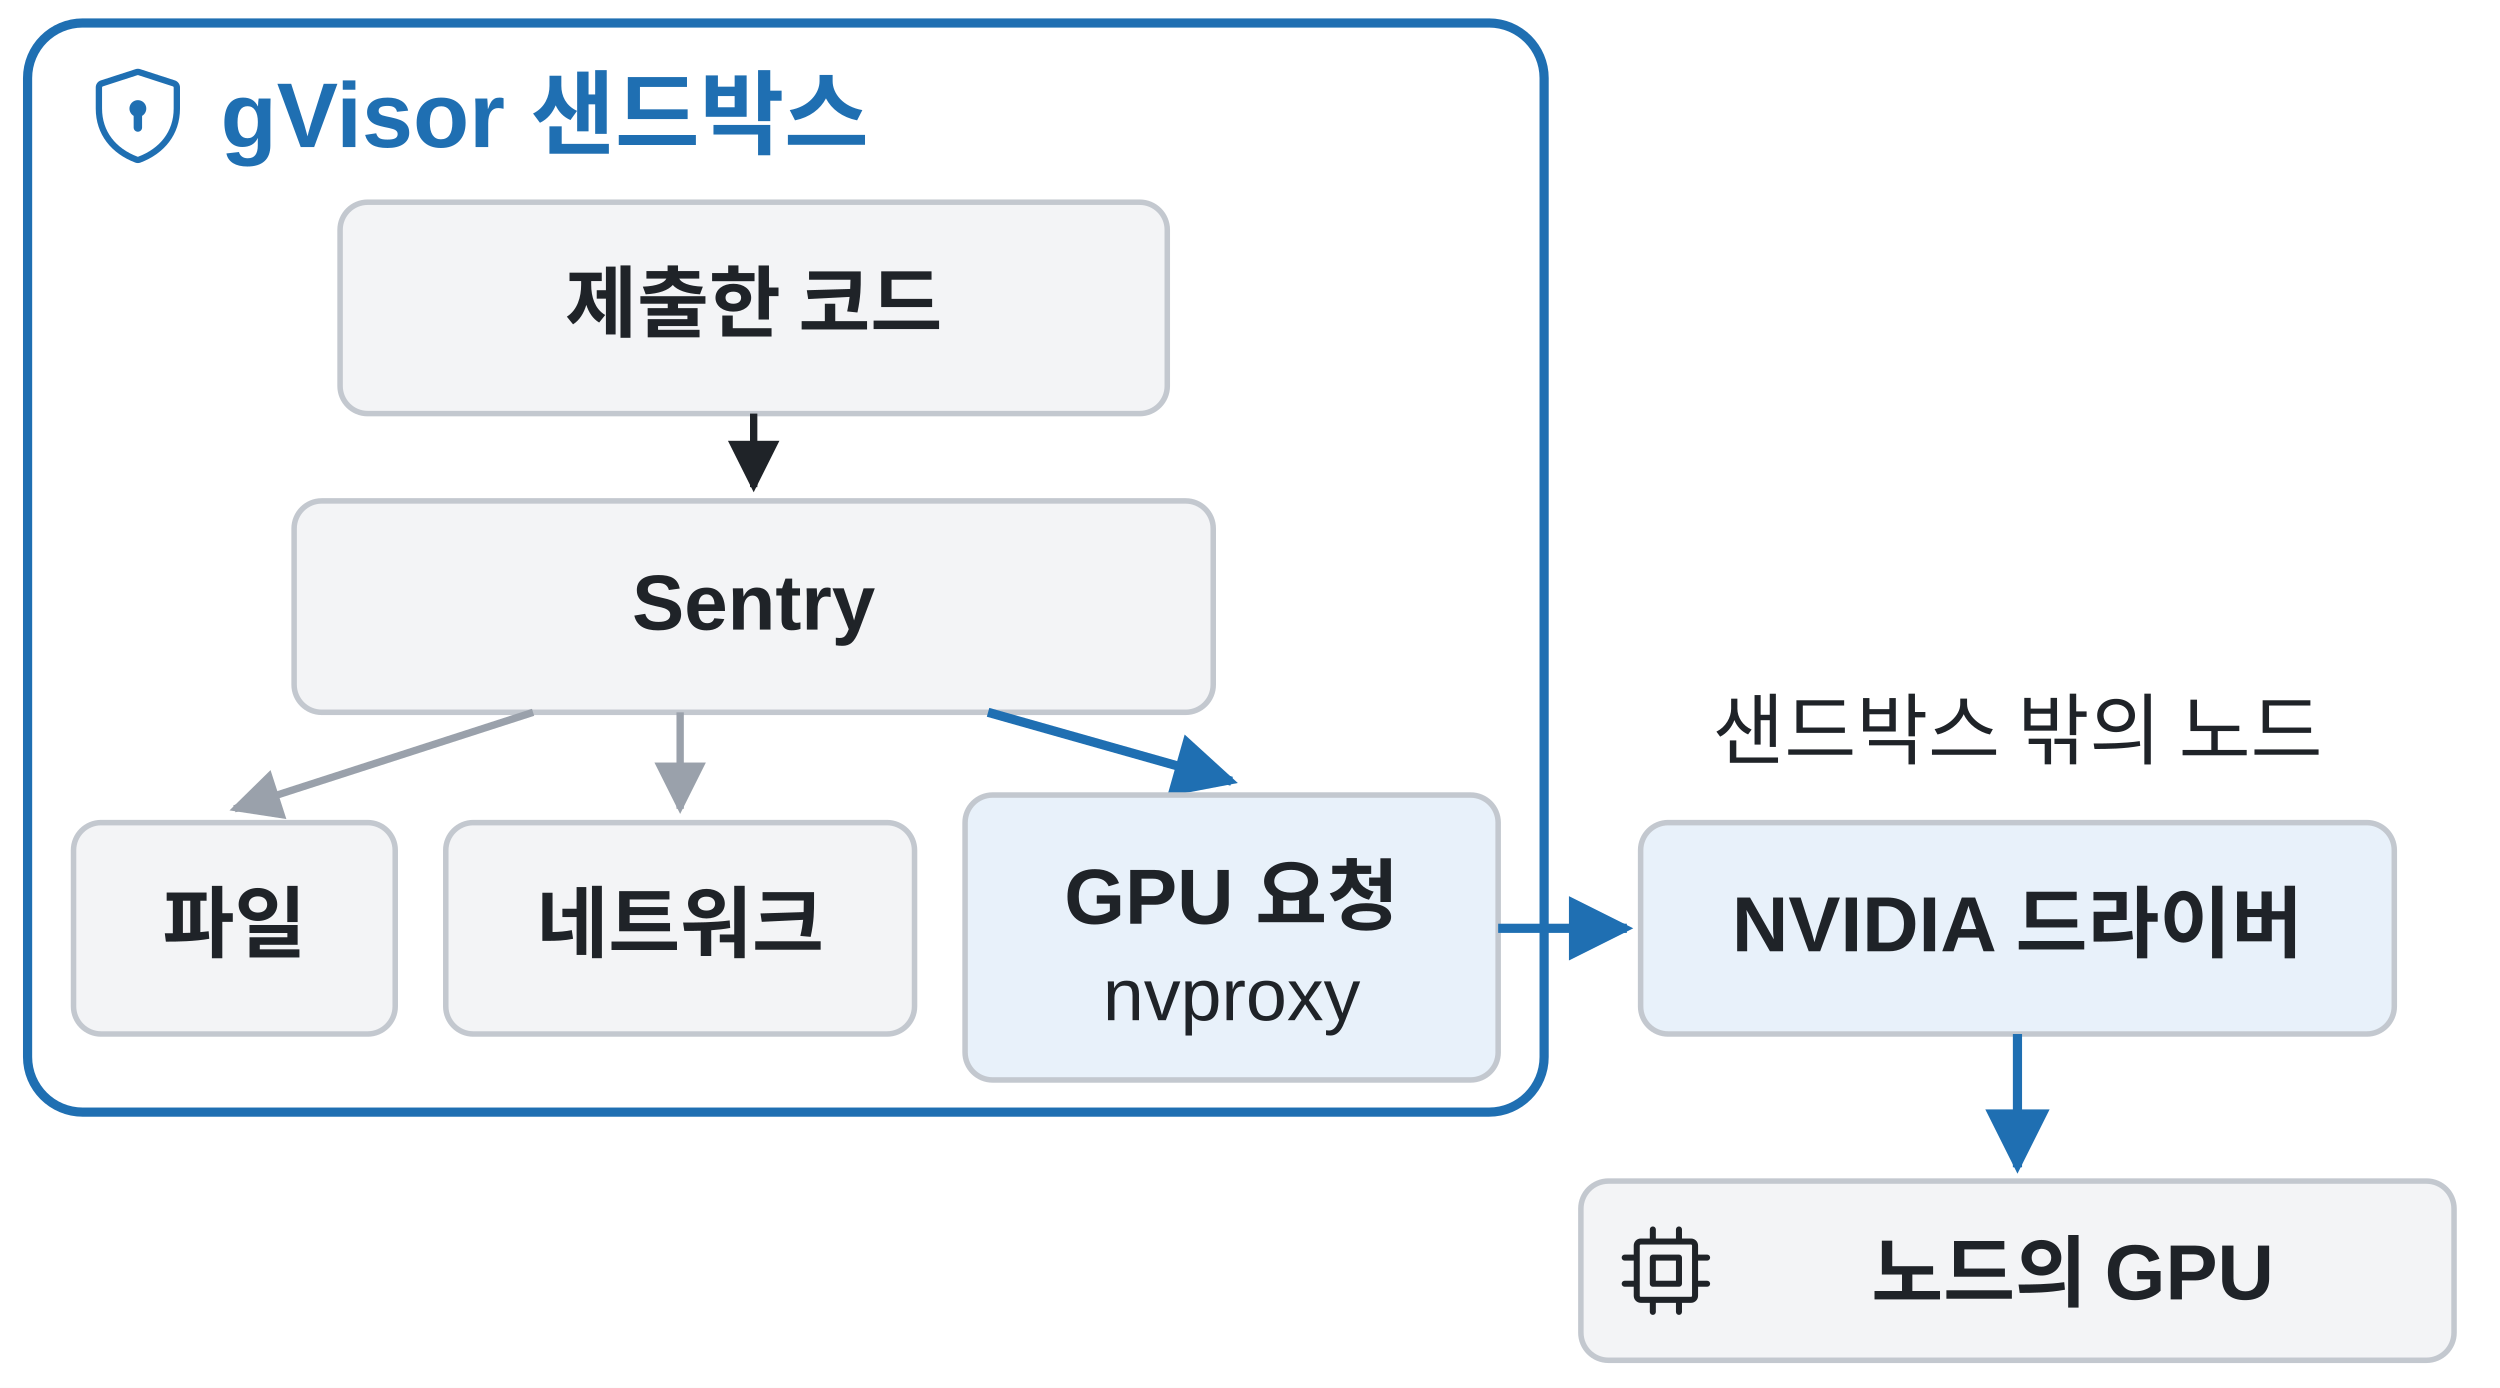
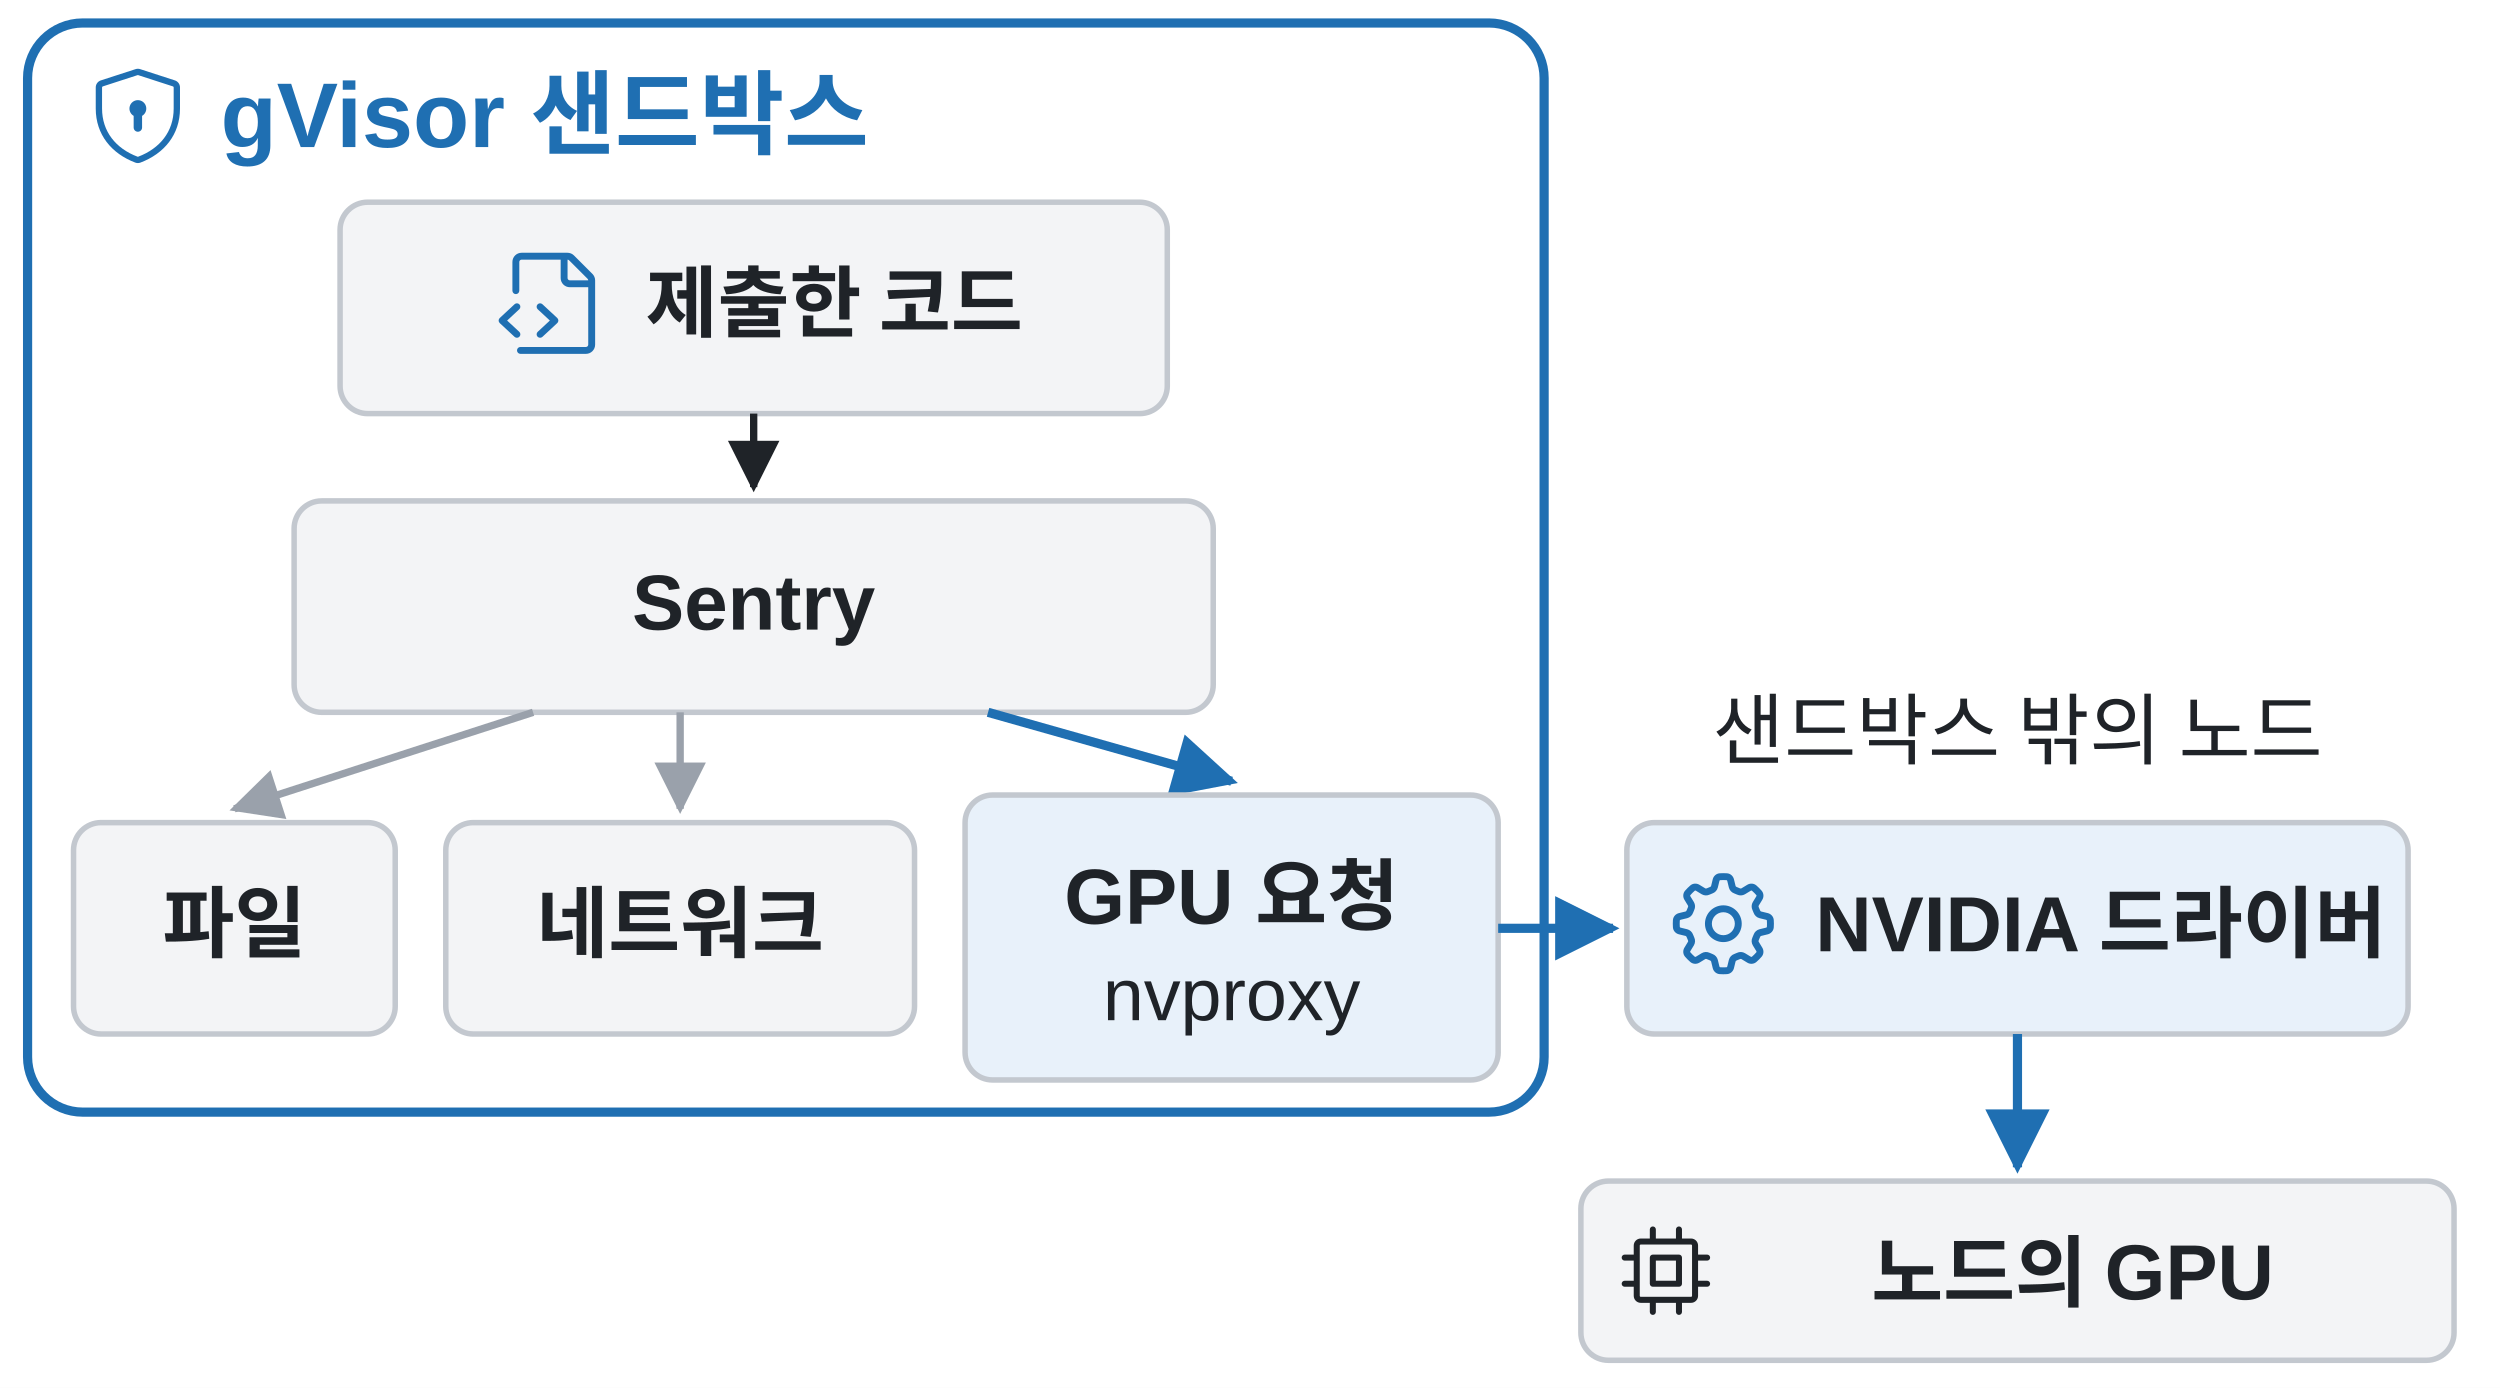
<svg xmlns="http://www.w3.org/2000/svg" width="544px" height="302px" viewBox="0 0 544 302" font-family="Pretendard, 'Apple SD Gothic Neo', 'Noto Sans KR', 'Malgun Gothic', Arial, sans-serif">
  <defs>
    <marker id="head-ink" viewBox="0 0 10 10" refX="9" refY="5" markerWidth="7" markerHeight="7" orient="auto-start-reverse">
      <path d="M0,0 L10,5 L0,10 z" fill="#1F2328" />
    </marker>
    <marker id="head-red" viewBox="0 0 10 10" refX="9" refY="5" markerWidth="7" markerHeight="7" orient="auto-start-reverse">
      <path d="M0,0 L10,5 L0,10 z" fill="#C23B32" />
    </marker>
    <marker id="head-accent" viewBox="0 0 10 10" refX="9" refY="5" markerWidth="7" markerHeight="7" orient="auto-start-reverse">
      <path d="M0,0 L10,5 L0,10 z" fill="#1F6FB2" />
    </marker>
    <marker id="head-muted" viewBox="0 0 10 10" refX="9" refY="5" markerWidth="7" markerHeight="7" orient="auto-start-reverse">
      <path d="M0,0 L10,5 L0,10 z" fill="#9AA1AB" />
    </marker>
  </defs>
  <rect width="100%" height="100%" fill="#FFFFFF" />
  <rect x="6" y="5" width="330" height="237" rx="12" fill="#FFFFFF" stroke="#1F6FB2" stroke-width="2" />
  <g transform="translate(19,14) scale(0.9166667)" fill="#1F6FB2">
    <path d="M11.46 1.137a1.75 1.75 0 0 1 1.08 0l8.25 2.675A1.75 1.75 0 0 1 22 5.476V10.5c0 6.19-3.77 10.705-9.401 12.83a1.7 1.7 0 0 1-1.198 0C5.771 21.204 2 16.69 2 10.5V5.476c0-.76.49-1.43 1.21-1.664Zm.617 1.426a.25.25 0 0 0-.154 0L3.673 5.24a.25.25 0 0 0-.173.237V10.5c0 5.461 3.28 9.483 8.43 11.426a.2.2 0 0 0 .14 0c5.15-1.943 8.43-5.965 8.43-11.426V5.476a.25.25 0 0 0-.173-.237ZM13 12.232V15a1 1 0 0 1-2 0v-2.768a2 2 0 1 1 2 0" />
  </g>
  <text x="48" y="32" font-size="20" font-weight="600" fill="#1F6FB2" text-anchor="start">gVisor 샌드박스</text>
  <rect x="74" y="44" width="180" height="46" rx="6" fill="#F3F4F6" stroke="#C3C8CF" stroke-width="1.2" />
-   <text x="164.0" y="72" font-size="17" font-weight="600" fill="#1F2328" text-anchor="middle">제출한 코드</text>
+   <g transform="translate(108.5,54) scale(1.0)" fill="#1F6FB2">
+     <path d="M3 3a2 2 0 0 1 2-2h9.982a2 2 0 0 1 1.414.586l4.018 4.018A2 2 0 0 1 21 7.018V21a2 2 0 0 1-2 2H4.75a.75.75 0 0 1 0-1.5H19a.5.5 0 0 0 .5-.5V8.5h-4a2 2 0 0 1-2-2v-4H5a.5.5 0 0 0-.5.5v6.25a.75.75 0 0 1-1.5 0Zm12-.5v4a.5.5 0 0 0 .5.5h4a.5.5 0 0 0-.146-.336l-4.018-4.018A.5.5 0 0 0 15 2.5" />
+     <path d="M4.53 12.24a.75.75 0 0 1-.039 1.06l-2.639 2.45 2.64 2.45a.75.75 0 1 1-1.022 1.1l-3.23-3a.75.75 0 0 1 0-1.1l3.23-3a.75.75 0 0 1 1.06.04m3.979 1.06a.75.75 0 1 1 1.02-1.1l3.231 3a.75.75 0 0 1 0 1.1l-3.23 3a.75.75 0 1 1-1.021-1.1l2.639-2.45-2.64-2.45Z" />
+   </g>
+   <text x="140.5" y="72" font-size="17" font-weight="600" fill="#1F2328" text-anchor="start">제출한 코드</text>
  <path d="M164,90 L164,106" fill="none" stroke="#1F2328" stroke-width="1.6" marker-end="url(#head-ink)" />
  <rect x="64" y="109" width="200" height="46" rx="6" fill="#F3F4F6" stroke="#C3C8CF" stroke-width="1.2" />
  <text x="164.0" y="137" font-size="17" font-weight="600" fill="#1F2328" text-anchor="middle">Sentry</text>
  <path d="M116,155 L51.0,176" fill="none" stroke="#9AA1AB" stroke-width="1.6" marker-end="url(#head-muted)" />
  <rect x="16" y="179" width="70" height="46" rx="6" fill="#F3F4F6" stroke="#C3C8CF" stroke-width="1.2" />
  <text x="51.0" y="207" font-size="17" font-weight="600" fill="#1F2328" text-anchor="middle">파일</text>
  <path d="M148,155 L148.0,176" fill="none" stroke="#9AA1AB" stroke-width="1.6" marker-end="url(#head-muted)" />
  <rect x="97" y="179" width="102" height="46" rx="6" fill="#F3F4F6" stroke="#C3C8CF" stroke-width="1.2" />
  <text x="148.0" y="207" font-size="17" font-weight="600" fill="#1F2328" text-anchor="middle">네트워크</text>
  <path d="M215,155 L268,170" fill="none" stroke="#1F6FB2" stroke-width="2" marker-end="url(#head-accent)" />
  <rect x="210" y="173" width="116" height="62" rx="6" fill="#E8F1FA" stroke="#C3C8CF" stroke-width="1.2" />
  <text x="268.0" y="201" font-size="17" font-weight="600" fill="#1F2328" text-anchor="middle">GPU 요청</text>
  <text x="268.0" y="222" font-size="16" fill="#1F2328" text-anchor="middle">nvproxy</text>
  <text x="439" y="165" font-size="17" fill="#1F2328" text-anchor="middle">샌드박스 밖의 노드</text>
-   <path d="M326,202 L354,202" fill="none" stroke="#1F6FB2" stroke-width="2" marker-end="url(#head-accent)" />
-   <rect x="357" y="179" width="164" height="46" rx="6" fill="#E8F1FA" stroke="#C3C8CF" stroke-width="1.2" />
-   <text x="439.0" y="207" font-size="17" font-weight="600" fill="#1F2328" text-anchor="middle">NVIDIA 드라이버</text>
+   <path d="M326,202 L351,202" fill="none" stroke="#1F6FB2" stroke-width="2" marker-end="url(#head-accent)" />
+   <rect x="354" y="179" width="170" height="46" rx="6" fill="#E8F1FA" stroke="#C3C8CF" stroke-width="1.2" />
+   <g transform="translate(363.0,189) scale(1.0)" fill="#1F6FB2">
+     <path d="M16 12a4 4 0 1 1-8 0 4 4 0 0 1 8 0m-1.5 0a2.5 2.5 0 1 0-5 0 2.5 2.5 0 0 0 5 0" />
+     <path d="M12 1q.4 0 .797.028c.763.055 1.345.617 1.512 1.304l.352 1.45c.019.078.09.171.225.221q.37.134.728.302c.13.061.246.044.315.002l1.275-.776c.603-.368 1.411-.353 1.99.147q.604.524 1.128 1.129c.501.578.515 1.386.147 1.99l-.776 1.274c-.042.069-.058.185.002.315q.168.357.303.728c.048.135.142.205.22.225l1.45.352c.687.167 1.249.749 1.303 1.512q.057.797 0 1.594c-.054.763-.616 1.345-1.303 1.512l-1.45.352c-.078.019-.171.09-.221.225q-.134.372-.302.728c-.061.13-.044.246-.002.315l.776 1.275c.368.603.353 1.411-.147 1.99q-.524.605-1.129 1.128c-.578.501-1.386.515-1.99.147l-1.274-.776c-.069-.042-.185-.058-.314.002a9 9 0 0 1-.729.303c-.135.048-.205.142-.225.22l-.352 1.45c-.167.687-.749 1.249-1.512 1.303q-.797.057-1.594 0c-.763-.054-1.345-.616-1.512-1.303l-.352-1.45c-.019-.078-.09-.171-.225-.221a8 8 0 0 1-.728-.302c-.13-.061-.246-.044-.315-.002l-1.275.776c-.603.368-1.411.353-1.99-.147q-.605-.524-1.128-1.129c-.501-.578-.515-1.386-.147-1.99l.776-1.274c.042-.069.058-.185-.002-.314a9 9 0 0 1-.303-.729c-.048-.135-.142-.205-.22-.225l-1.45-.352c-.687-.167-1.249-.749-1.304-1.512a11 11 0 0 1 0-1.594c.055-.763.617-1.345 1.304-1.512l1.45-.352c.078-.019.171-.09.221-.225q.134-.372.302-.728c.061-.13.044-.246.002-.315l-.776-1.275c-.368-.603-.353-1.411.147-1.99q.524-.605 1.129-1.128c.578-.501 1.386-.515 1.99-.147l1.274.776c.069.042.185.058.315-.002q.357-.168.728-.303c.135-.048.205-.142.225-.22l.352-1.45c.167-.687.749-1.249 1.512-1.304Q11.598 1 12 1m-.69 1.525c-.055.004-.135.05-.161.161l-.353 1.45a1.83 1.83 0 0 1-1.172 1.277 7 7 0 0 0-.6.249 1.83 1.83 0 0 1-1.734-.074l-1.274-.776c-.098-.06-.186-.036-.228 0a10 10 0 0 0-.976.976c-.036.042-.06.131 0 .228l.776 1.274c.314.529.342 1.18.074 1.734a7 7 0 0 0-.249.6 1.83 1.83 0 0 1-1.278 1.173l-1.45.351c-.11.027-.156.107-.16.162a10 10 0 0 0 0 1.38c.004.055.05.135.161.161l1.45.353a1.83 1.83 0 0 1 1.277 1.172q.111.306.249.6c.268.553.24 1.204-.074 1.733l-.776 1.275c-.06.098-.036.186 0 .228q.453.523.976.976c.042.036.131.06.228 0l1.274-.776a1.83 1.83 0 0 1 1.734-.075q.294.14.6.25a1.83 1.83 0 0 1 1.173 1.278l.351 1.45c.027.11.107.156.162.16a10 10 0 0 0 1.38 0c.055-.004.135-.05.161-.161l.353-1.45a1.83 1.83 0 0 1 1.172-1.278 7 7 0 0 0 .6-.248 1.83 1.83 0 0 1 1.733.074l1.275.776c.098.06.186.036.228 0q.523-.453.976-.976c.036-.042.06-.131 0-.228l-.776-1.275a1.83 1.83 0 0 1-.075-1.733q.14-.294.25-.6a1.83 1.83 0 0 1 1.278-1.173l1.45-.351c.11-.027.156-.107.16-.162a10 10 0 0 0 0-1.38c-.004-.055-.05-.135-.161-.161l-1.45-.353c-.626-.152-1.08-.625-1.278-1.172a7 7 0 0 0-.248-.6 1.83 1.83 0 0 1 .074-1.734l.776-1.274c.06-.098.036-.186 0-.228a10 10 0 0 0-.976-.976c-.042-.036-.131-.06-.228 0l-1.275.776a1.83 1.83 0 0 1-1.733.074 7 7 0 0 0-.6-.249 1.84 1.84 0 0 1-1.173-1.278l-.351-1.45c-.027-.11-.107-.156-.162-.16a10 10 0 0 0-1.38 0" />
+   </g>
+   <text x="395.0" y="207" font-size="17" font-weight="600" fill="#1F2328" text-anchor="start">NVIDIA 드라이버</text>
  <path d="M439,225 L439,254" fill="none" stroke="#1F6FB2" stroke-width="2" marker-end="url(#head-accent)" />
  <rect x="344" y="257" width="190" height="39" rx="6" fill="#F3F4F6" stroke="#C3C8CF" stroke-width="1.2" />
  <g transform="translate(352,266) scale(0.875)" fill="#1F2328">
    <path d="M8.75 8h6.5a.75.75 0 0 1 .75.75v6.5a.75.75 0 0 1-.75.75h-6.5a.75.75 0 0 1-.75-.75v-6.5A.75.75 0 0 1 8.75 8m.75 6.5h5v-5h-5Z" />
    <path d="M15.25 1a.75.75 0 0 1 .75.75V4h2.25c.966 0 1.75.784 1.75 1.75V8h2.25a.75.75 0 0 1 0 1.5H20v5h2.25a.75.75 0 0 1 0 1.5H20v2.25A1.75 1.75 0 0 1 18.25 20H16v2.25a.75.75 0 0 1-1.5 0V20h-5v2.25a.75.75 0 0 1-1.5 0V20H5.75A1.75 1.75 0 0 1 4 18.25V16H1.75a.75.75 0 0 1 0-1.5H4v-5H1.75a.75.75 0 0 1 0-1.5H4V5.75C4 4.784 4.784 4 5.75 4H8V1.75a.75.75 0 0 1 1.5 0V4h5V1.75a.75.75 0 0 1 .75-.75m3 17.5a.25.25 0 0 0 .25-.25V5.75a.25.25 0 0 0-.25-.25H5.75a.25.25 0 0 0-.25.25v12.5c0 .138.112.25.25.25Z" />
  </g>
  <text x="451" y="283" font-size="17" font-weight="600" fill="#1F2328" text-anchor="middle">노드의 GPU</text>
</svg>
